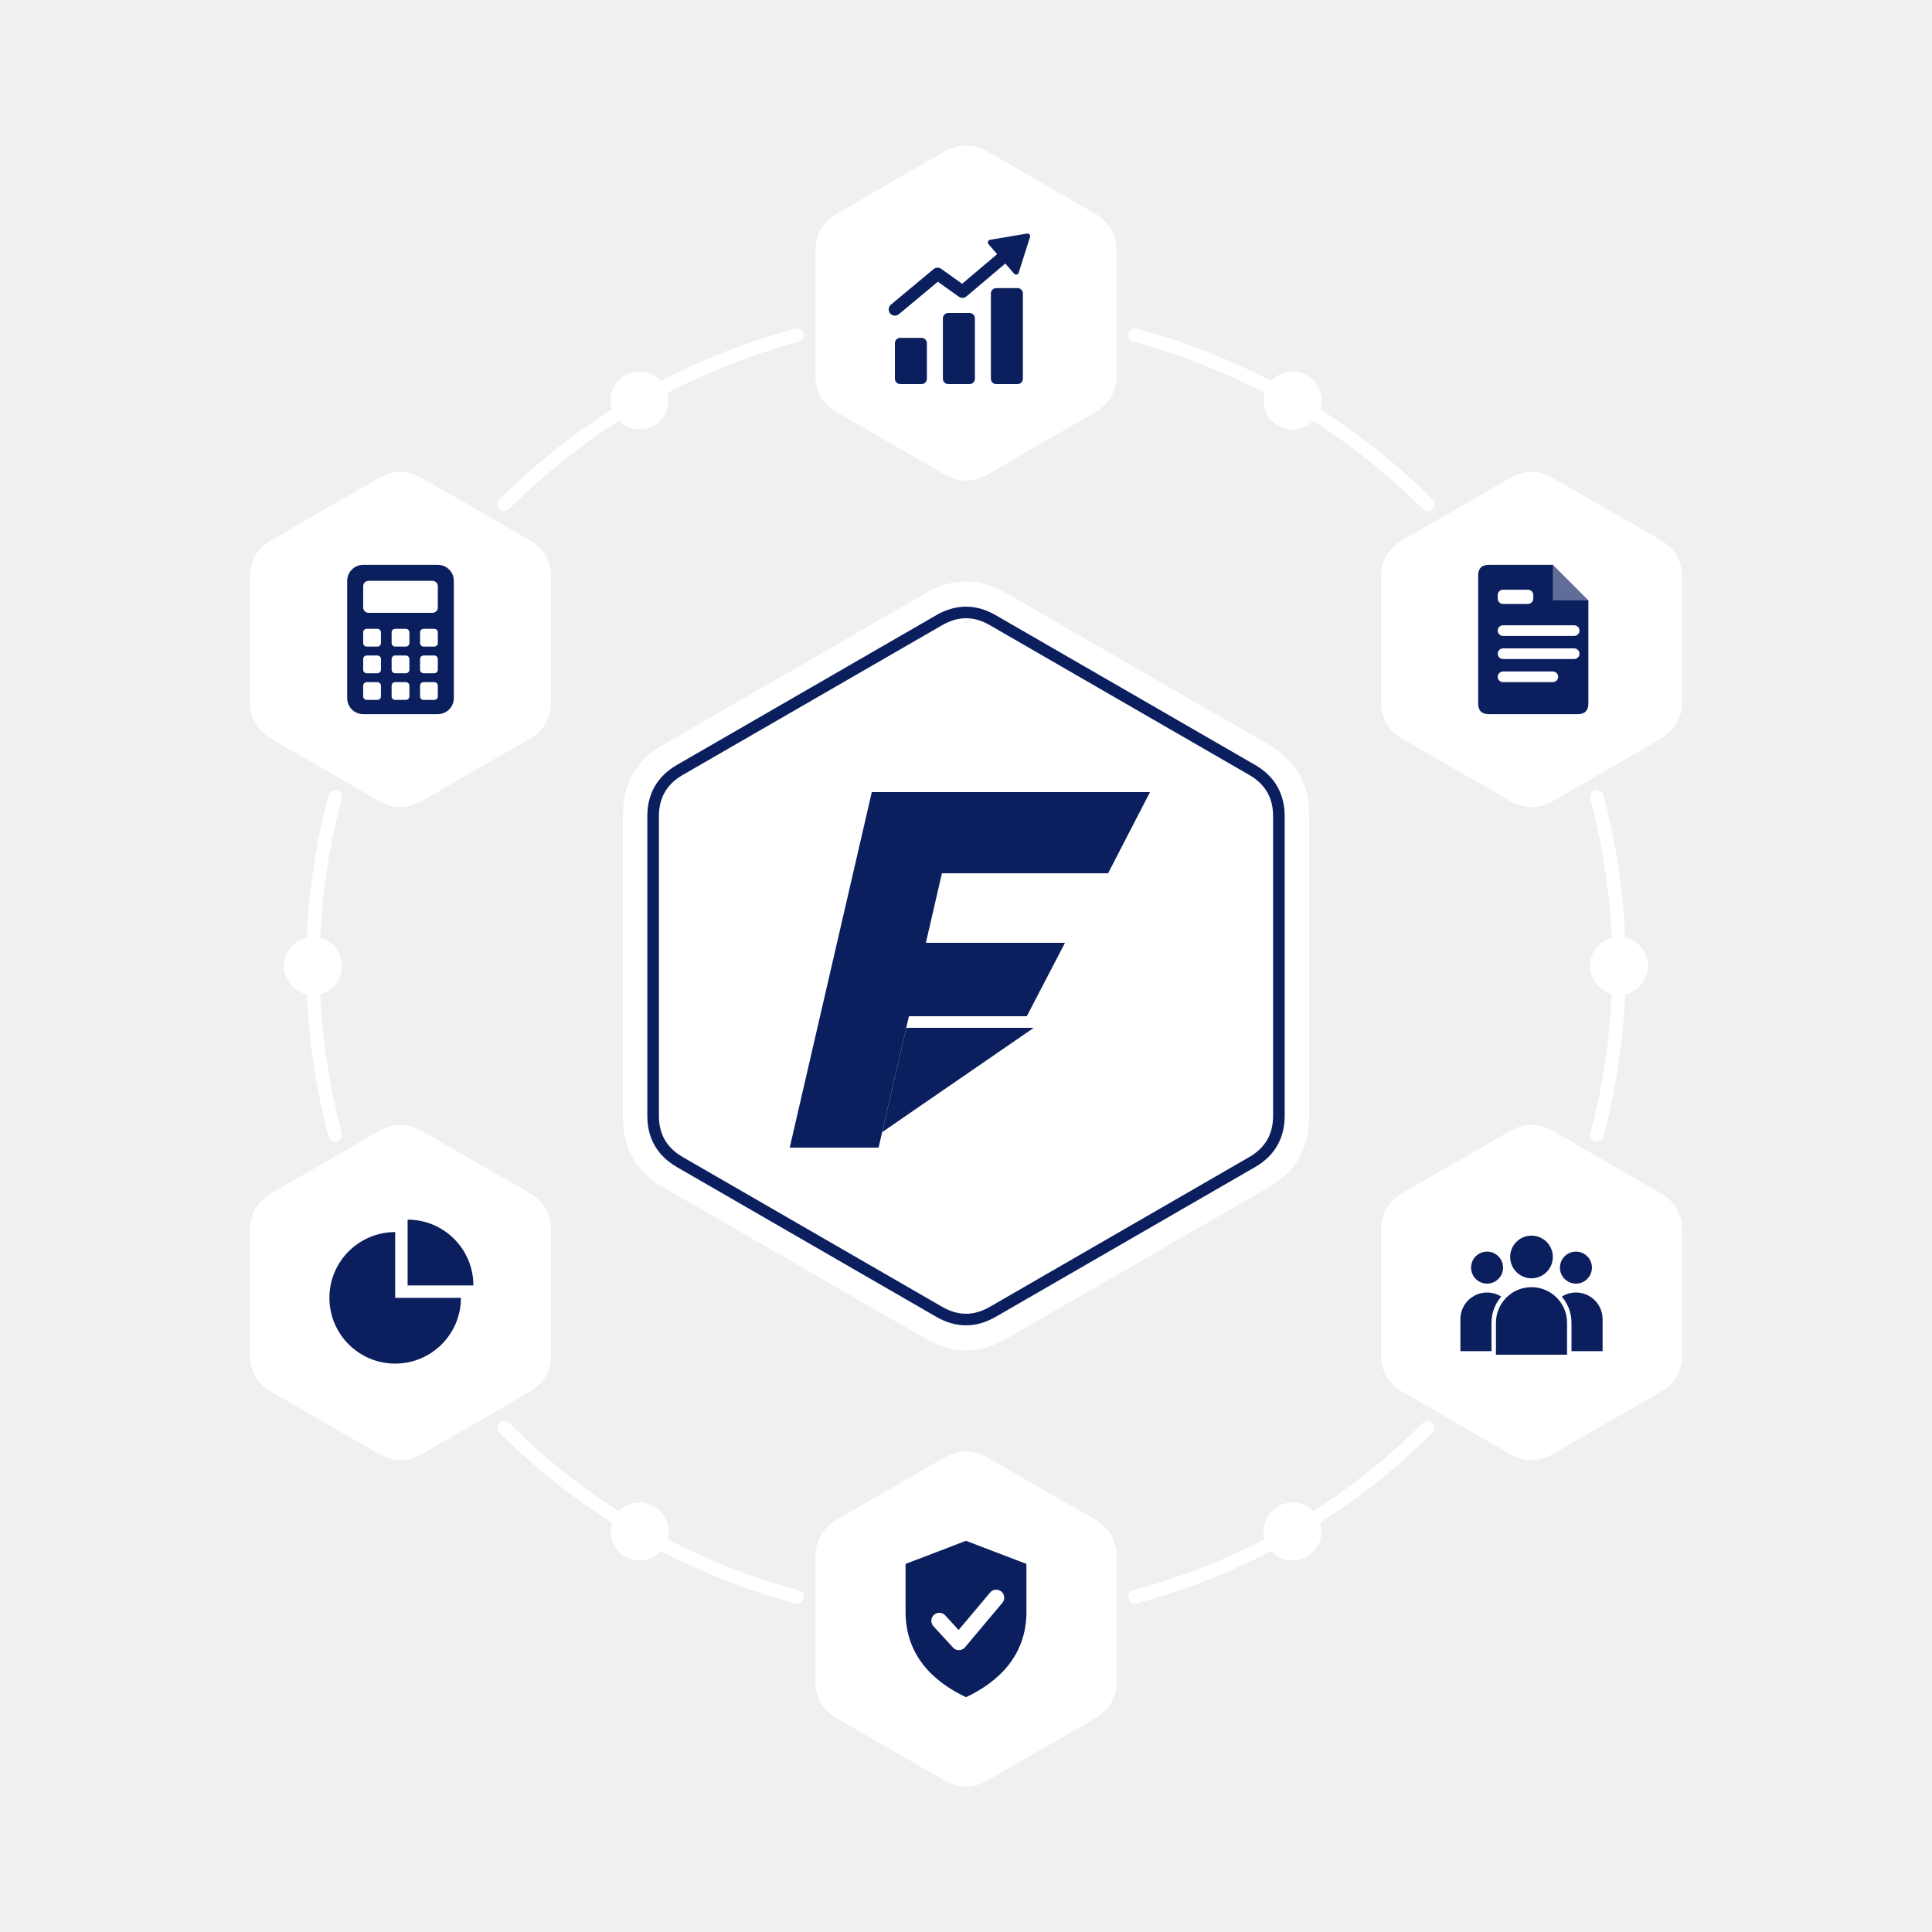
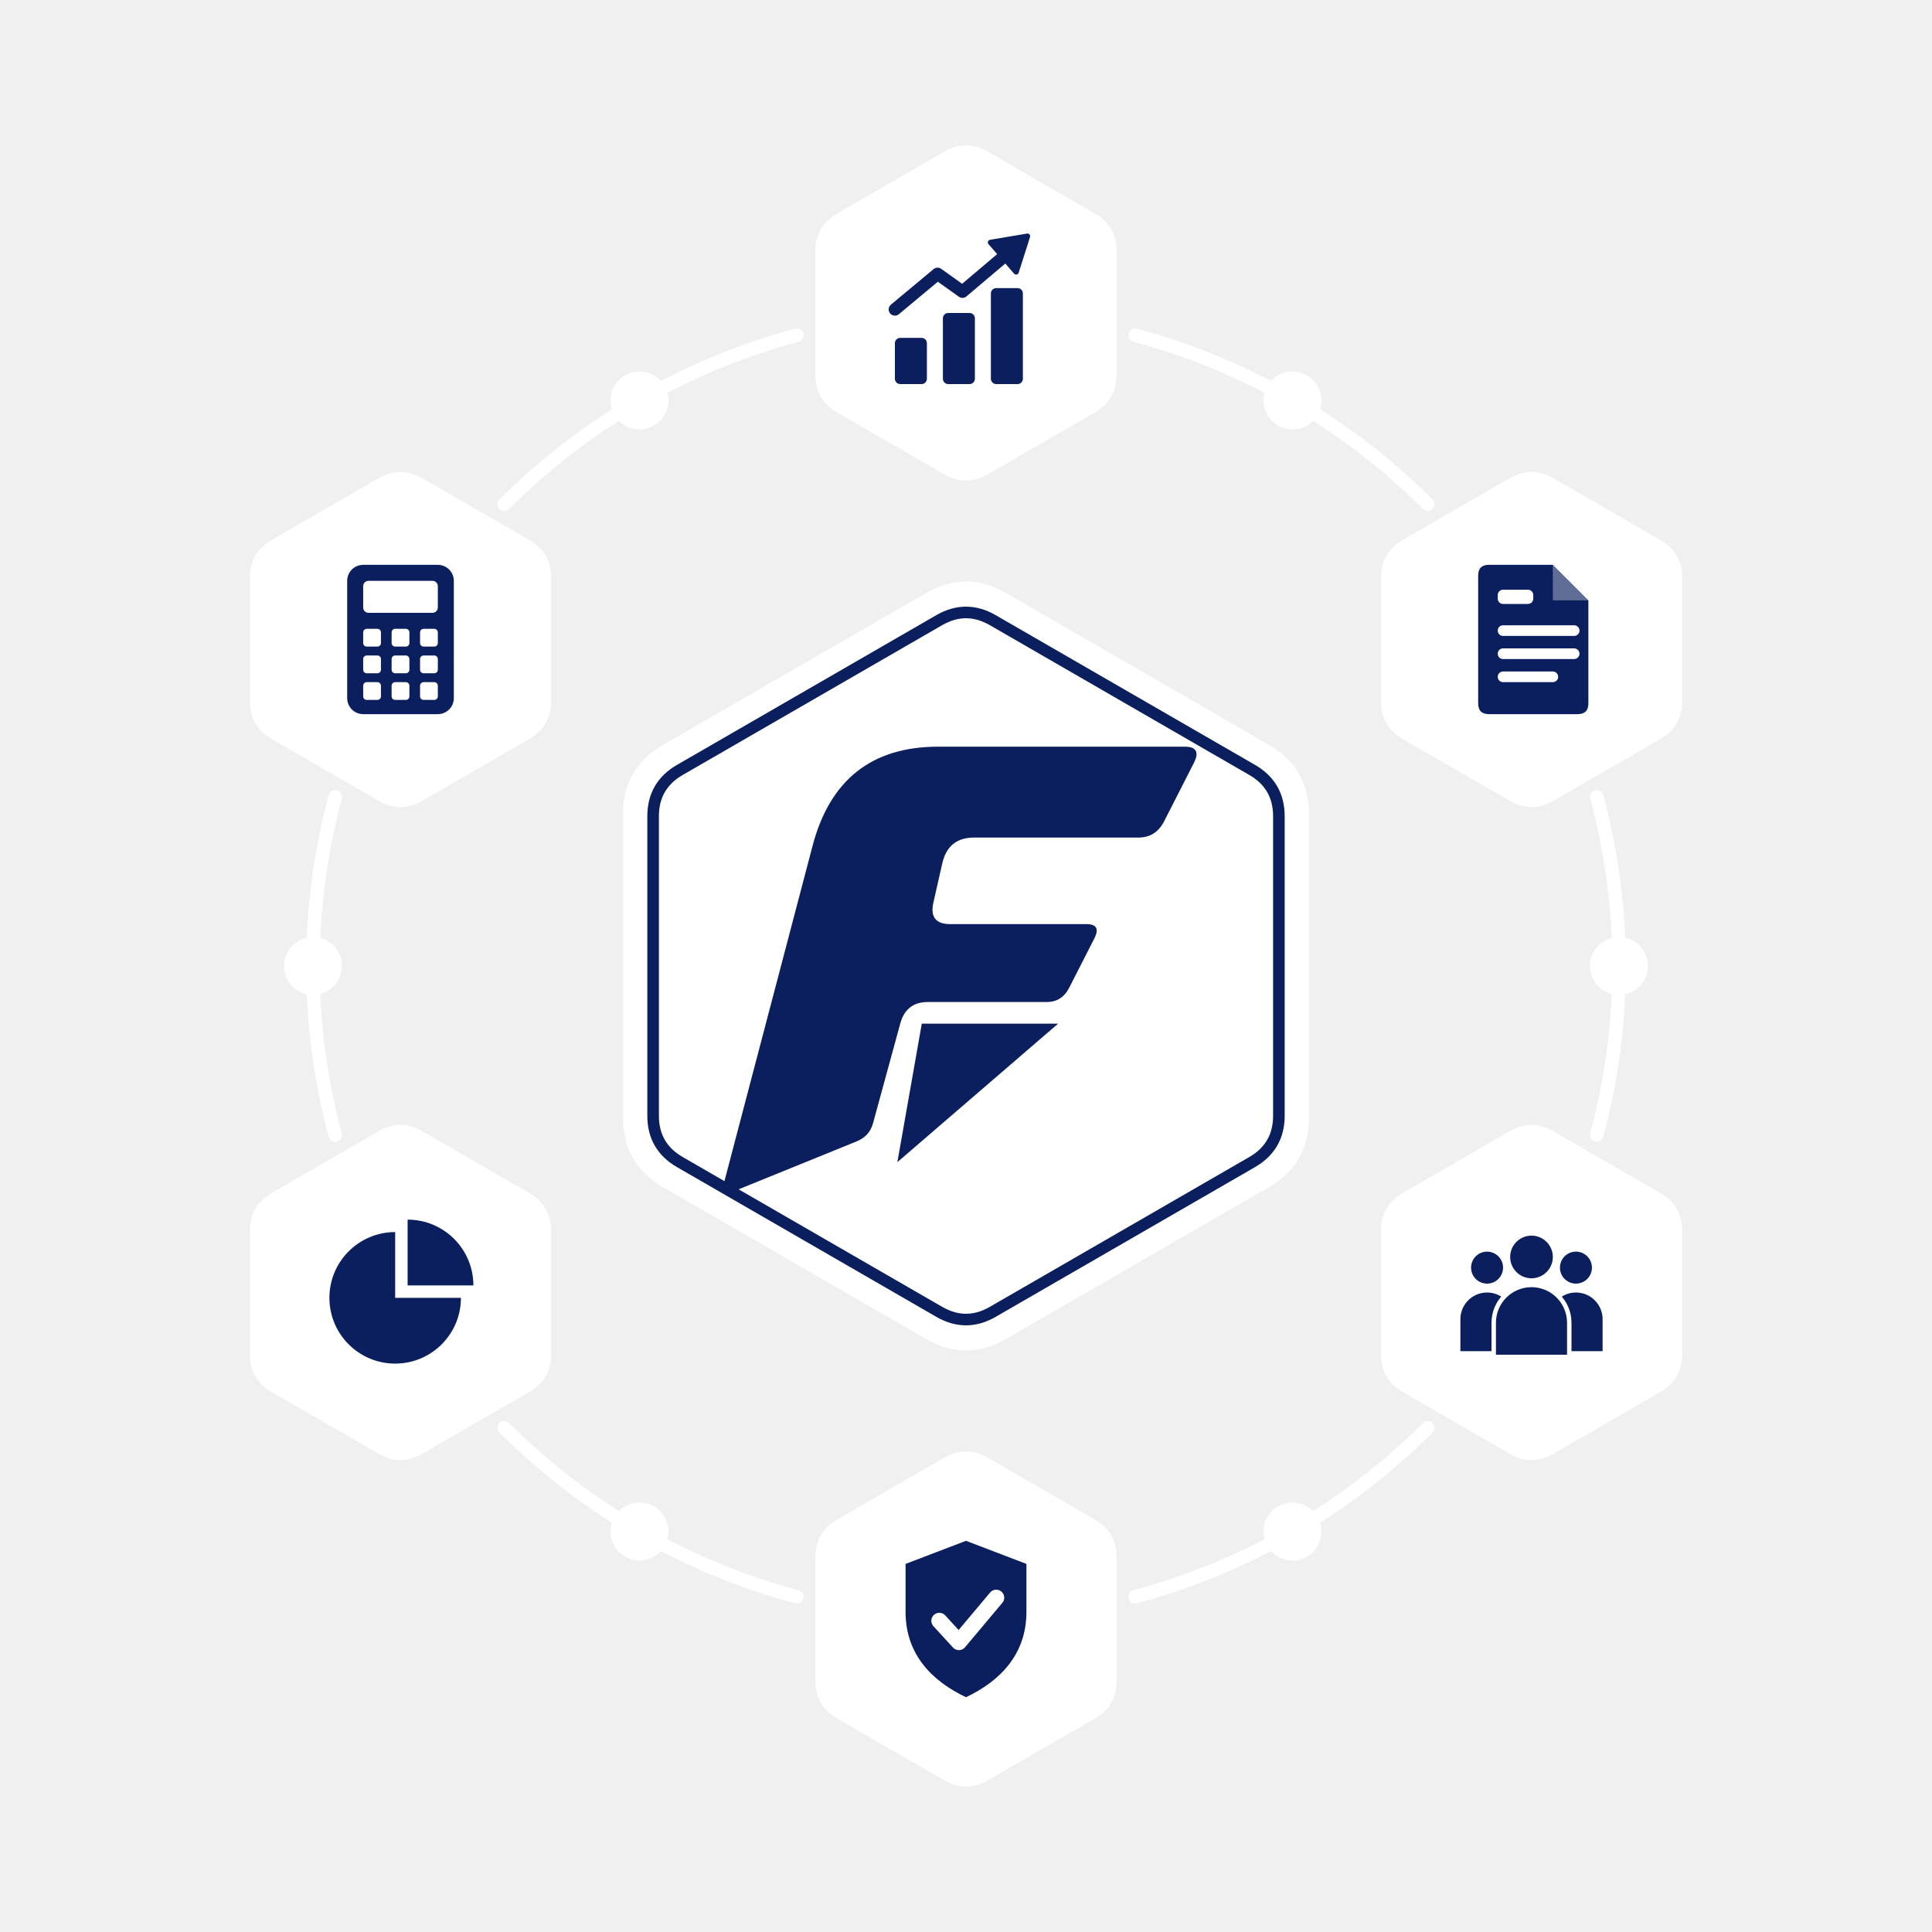
<svg xmlns="http://www.w3.org/2000/svg" viewBox="0 0 1000 1000" width="1000" height="1000">
  <defs>
    <linearGradient id="gGold" x1="0" y1="0" x2="1" y2="1">
      <stop offset="0" stop-color="#FFE29A" />
      <stop offset="0.45" stop-color="#E3A73A" />
      <stop offset="0.7" stop-color="#B9771A" />
      <stop offset="1" stop-color="#F4C766" />
    </linearGradient>
    <linearGradient id="gCore" x1="0.2" y1="0" x2="0.8" y2="1">
      <stop offset="0" stop-color="#2860DA" />
      <stop offset="0.55" stop-color="#0F2C86" />
      <stop offset="1" stop-color="#0A1C5C" />
    </linearGradient>
    <linearGradient id="gCoreRim" x1="0" y1="0" x2="0" y2="1">
      <stop offset="0" stop-color="#2F6BE6" />
      <stop offset="1" stop-color="#0B2370" />
    </linearGradient>
    <linearGradient id="gF" x1="0" y1="0" x2="0" y2="1">
      <stop offset="0" stop-color="#FFFFFF" />
      <stop offset="1" stop-color="#DCE5F5" />
    </linearGradient>
    <linearGradient id="gAcc" x1="0" y1="0" x2="1" y2="1">
      <stop offset="0" stop-color="#FFC24A" />
      <stop offset="1" stop-color="#F06A00" />
    </linearGradient>
    <linearGradient id="gFina" x1="0" y1="0" x2="0" y2="1">
      <stop offset="0" stop-color="#1B4FC4" />
      <stop offset="1" stop-color="#0A1C5C" />
    </linearGradient>
    <linearGradient id="gKop" x1="0" y1="0" x2="0" y2="1">
      <stop offset="0" stop-color="#FFB833" />
      <stop offset="1" stop-color="#EE7400" />
    </linearGradient>
    <linearGradient id="gLineL" x1="0" y1="0" x2="1" y2="0">
      <stop offset="0" stop-color="#E3A73A" stop-opacity="0" />
      <stop offset="1" stop-color="#E3A73A" />
    </linearGradient>
    <linearGradient id="gLineR" x1="0" y1="0" x2="1" y2="0">
      <stop offset="0" stop-color="#E3A73A" />
      <stop offset="1" stop-color="#E3A73A" stop-opacity="0" />
    </linearGradient>
    <radialGradient id="gNodeGold" cx="0.35" cy="0.3" r="0.75">
      <stop offset="0" stop-color="#FFF1C4" />
      <stop offset="0.45" stop-color="#F2B84B" />
      <stop offset="1" stop-color="#B8730F" />
    </radialGradient>
    <radialGradient id="gNodeBlue" cx="0.35" cy="0.3" r="0.75">
      <stop offset="0" stop-color="#9CC0FF" />
      <stop offset="0.45" stop-color="#2D64DC" />
      <stop offset="1" stop-color="#0B2370" />
    </radialGradient>
    <linearGradient id="gShine" x1="0" y1="0" x2="0" y2="1">
      <stop offset="0" stop-color="#FFFFFF" stop-opacity="0.22" />
      <stop offset="1" stop-color="#FFFFFF" stop-opacity="0" />
    </linearGradient>
    <linearGradient id="gS0" x1="0.1" y1="0" x2="0.9" y2="1">
      <stop offset="0" stop-color="#FFB52E" />
      <stop offset="1" stop-color="#E26B00" />
    </linearGradient>
    <linearGradient id="gS1" x1="0.1" y1="0" x2="0.9" y2="1">
      <stop offset="0" stop-color="#1BA79E" />
      <stop offset="1" stop-color="#0A5F5B" />
    </linearGradient>
    <linearGradient id="gS2" x1="0.1" y1="0" x2="0.9" y2="1">
      <stop offset="0" stop-color="#E8504F" />
      <stop offset="1" stop-color="#9C1B28" />
    </linearGradient>
    <linearGradient id="gS3" x1="0.1" y1="0" x2="0.9" y2="1">
      <stop offset="0" stop-color="#2C64E0" />
      <stop offset="1" stop-color="#0D2A85" />
    </linearGradient>
    <linearGradient id="gS4" x1="0.1" y1="0" x2="0.9" y2="1">
      <stop offset="0" stop-color="#9058E0" />
      <stop offset="1" stop-color="#4B2192" />
    </linearGradient>
    <linearGradient id="gS5" x1="0.1" y1="0" x2="0.9" y2="1">
      <stop offset="0" stop-color="#2F7BE8" />
      <stop offset="1" stop-color="#123F9E" />
    </linearGradient>
    <clipPath id="cCore">
      <path d="M512.12,328.00 Q500.00,321.00 487.88,328.00 L357.11,403.50 Q344.98,410.50 344.98,424.50 L344.98,575.50 Q344.98,589.50 357.11,596.50 L487.88,672.00 Q500.00,679.00 512.12,672.00 L642.89,596.50 Q655.02,589.50 655.02,575.50 L655.02,424.50 Q655.02,410.50 642.89,403.50 Z" />
    </clipPath>
    <clipPath id="cS0">
      <path d="M508.66,83.00 Q500.00,78.00 491.34,83.00 L435.91,115.00 Q427.25,120.00 427.25,130.00 L427.25,194.00 Q427.25,204.00 435.91,209.00 L491.34,241.00 Q500.00,246.00 508.66,241.00 L564.09,209.00 Q572.75,204.00 572.75,194.00 L572.75,130.00 Q572.75,120.00 564.09,115.00 Z" />
    </clipPath>
    <clipPath id="cS1">
      <path d="M801.38,252.00 Q792.72,247.00 784.06,252.00 L728.63,284.00 Q719.97,289.00 719.97,299.00 L719.97,363.00 Q719.97,373.00 728.63,378.00 L784.06,410.00 Q792.72,415.00 801.38,410.00 L856.80,378.00 Q865.46,373.00 865.46,363.00 L865.46,299.00 Q865.46,289.00 856.80,284.00 Z" />
    </clipPath>
    <clipPath id="cS2">
      <path d="M801.38,590.00 Q792.72,585.00 784.06,590.00 L728.63,622.00 Q719.97,627.00 719.97,637.00 L719.97,701.00 Q719.97,711.00 728.63,716.00 L784.06,748.00 Q792.72,753.00 801.38,748.00 L856.80,716.00 Q865.46,711.00 865.46,701.00 L865.46,637.00 Q865.46,627.00 856.80,622.00 Z" />
    </clipPath>
    <clipPath id="cS3">
      <path d="M508.66,759.00 Q500.00,754.00 491.34,759.00 L435.91,791.00 Q427.25,796.00 427.25,806.00 L427.25,870.00 Q427.25,880.00 435.91,885.00 L491.34,917.00 Q500.00,922.00 508.66,917.00 L564.09,885.00 Q572.75,880.00 572.75,870.00 L572.75,806.00 Q572.75,796.00 564.09,791.00 Z" />
    </clipPath>
    <clipPath id="cS4">
      <path d="M215.94,590.00 Q207.28,585.00 198.62,590.00 L143.20,622.00 Q134.54,627.00 134.54,637.00 L134.54,701.00 Q134.54,711.00 143.20,716.00 L198.62,748.00 Q207.28,753.00 215.94,748.00 L271.37,716.00 Q280.03,711.00 280.03,701.00 L280.03,637.00 Q280.03,627.00 271.37,622.00 Z" />
    </clipPath>
    <clipPath id="cS5">
      <path d="M215.94,252.00 Q207.28,247.00 198.62,252.00 L143.20,284.00 Q134.54,289.00 134.54,299.00 L134.54,363.00 Q134.54,373.00 143.20,378.00 L198.62,410.00 Q207.28,415.00 215.94,410.00 L271.37,378.00 Q280.03,373.00 280.03,363.00 L280.03,299.00 Q280.03,289.00 271.37,284.00 Z" />
    </clipPath>
  </defs>
  <g transform="translate(0,0)">
    <path d="M739.0,261.0 A338,338 0 0 0 587.5,173.5" fill="none" stroke="#FFFFFF" stroke-width="7" stroke-linecap="round" />
    <path d="M412.5,173.5 A338,338 0 0 0 261.0,261.0" fill="none" stroke="#FFFFFF" stroke-width="7" stroke-linecap="round" />
    <path d="M173.5,412.5 A338,338 0 0 0 173.5,587.5" fill="none" stroke="#FFFFFF" stroke-width="7" stroke-linecap="round" />
    <path d="M261.0,739.0 A338,338 0 0 0 412.5,826.5" fill="none" stroke="#FFFFFF" stroke-width="7" stroke-linecap="round" />
    <path d="M587.5,826.5 A338,338 0 0 0 739.0,739.0" fill="none" stroke="#FFFFFF" stroke-width="7" stroke-linecap="round" />
    <path d="M826.5,587.5 A338,338 0 0 0 826.5,412.5" fill="none" stroke="#FFFFFF" stroke-width="7" stroke-linecap="round" />
    <circle cx="838.0" cy="500.0" r="15" fill="#FFFFFF" />
    <circle cx="669.0" cy="207.3" r="15" fill="#FFFFFF" />
    <circle cx="331.0" cy="207.3" r="15" fill="#FFFFFF" />
    <circle cx="162.0" cy="500.0" r="15" fill="#FFFFFF" />
    <circle cx="331.0" cy="792.7" r="15" fill="#FFFFFF" />
    <circle cx="669.0" cy="792.7" r="15" fill="#FFFFFF" />
  </g>
  <g transform="translate(0,0)">
    <path d="M520.78,307.00 Q500.00,295.00 479.22,307.00 L343.25,385.50 Q322.46,397.50 322.46,421.50 L322.46,578.50 Q322.46,602.50 343.25,614.50 L479.22,693.00 Q500.00,705.00 520.78,693.00 L656.75,614.50 Q677.54,602.50 677.54,578.50 L677.54,421.50 Q677.54,397.50 656.75,385.50 Z" fill="#FFFFFF" />
    <path d="M513.86,321.00 Q500.00,313.00 486.14,321.00 L351.91,398.50 Q338.05,406.50 338.05,422.50 L338.05,577.50 Q338.05,593.50 351.91,601.50 L486.14,679.00 Q500.00,687.00 513.86,679.00 L648.09,601.50 Q661.95,593.50 661.95,577.50 L661.95,422.50 Q661.95,406.50 648.09,398.50 Z" fill="none" stroke="#0B1F5E" stroke-width="6" />
  </g>
  <g transform="translate(0,0)">
    <path d="M511.26,78.50 Q500.00,72.00 488.74,78.50 L433.32,110.50 Q422.06,117.00 422.06,130.00 L422.06,194.00 Q422.06,207.00 433.32,213.50 L488.74,245.50 Q500.00,252.00 511.26,245.50 L566.68,213.50 Q577.94,207.00 577.94,194.00 L577.94,130.00 Q577.94,117.00 566.68,110.50 Z" fill="#FFFFFF" />
    <g transform="translate(500.0,162.0) scale(0.92)">
      <rect x="-40" y="14" width="18" height="26" rx="3" fill="#0B1F5E" />
      <rect x="-13" y="0" width="18" height="40" rx="3" fill="#0B1F5E" />
      <rect x="14" y="-14" width="18" height="54" rx="3" fill="#0B1F5E" />
      <polyline points="-40,-2 -16,-22 -2,-12 24,-34" fill="none" stroke="#0B1F5E" stroke-width="7" stroke-linecap="round" stroke-linejoin="round" />
      <polygon points="34.6,-43.2 28.2,-23.1 13.8,-39.7" fill="#0B1F5E" stroke="#0B1F5E" stroke-width="3" stroke-linejoin="round" />
    </g>
  </g>
  <g transform="translate(0,0)">
    <path d="M803.97,247.50 Q792.72,241.00 781.46,247.50 L726.03,279.50 Q714.77,286.00 714.77,299.00 L714.77,363.00 Q714.77,376.00 726.03,382.50 L781.46,414.50 Q792.72,421.00 803.97,414.50 L859.40,382.50 Q870.66,376.00 870.66,363.00 L870.66,299.00 Q870.66,286.00 859.40,279.50 Z" fill="#FFFFFF" />
    <g transform="translate(792.7,331.0) scale(0.92)">
      <path d="M-30,-36 Q-30,-42 -24,-42 H12 L32,-22 V36 Q32,42 26,42 H-24 Q-30,42 -30,36 Z" fill="#0B1F5E" />
      <path d="M12,-42 V-22 H32 Z" fill="#FFFFFF" opacity="0.35" />
      <rect x="-19" y="-8" width="46" height="6" rx="3" fill="#FFFFFF" />
      <rect x="-19" y="5" width="46" height="6" rx="3" fill="#FFFFFF" />
      <rect x="-19" y="18" width="34" height="6" rx="3" fill="#FFFFFF" />
      <rect x="-19" y="-28" width="20" height="8" rx="3" fill="#FFFFFF" />
    </g>
  </g>
  <g transform="translate(0,0)">
    <path d="M803.97,585.50 Q792.72,579.00 781.46,585.50 L726.03,617.50 Q714.77,624.00 714.77,637.00 L714.77,701.00 Q714.77,714.00 726.03,720.50 L781.46,752.50 Q792.72,759.00 803.97,752.50 L859.40,720.50 Q870.66,714.00 870.66,701.00 L870.66,637.00 Q870.66,624.00 859.40,617.50 Z" fill="#FFFFFF" />
    <g transform="translate(792.7,669.0) scale(0.92)">
      <circle cx="-25" cy="-14" r="9" fill="#0B1F5E" />
      <path d="M-40,33 L-40,15 A15,15 0 0 1 -10,15 L-10,33 Z" fill="#0B1F5E" />
      <circle cx="25" cy="-14" r="9" fill="#0B1F5E" />
      <path d="M10,33 L10,15 A15,15 0 0 1 40,15 L40,33 Z" fill="#0B1F5E" />
      <g stroke="#FFFFFF" stroke-width="5">
        <circle cx="0" cy="-20" r="12" fill="#0B1F5E" />
        <path d="M-20,35 L-20,17 A20,20 0 0 1 20,17 L20,35 Z" fill="#0B1F5E" />
      </g>
      <circle cx="0" cy="-20" r="12" fill="#0B1F5E" />
      <path d="M-20,35 L-20,17 A20,20 0 0 1 20,17 L20,35 Z" fill="#0B1F5E" />
    </g>
  </g>
  <g transform="translate(0,0)">
    <path d="M511.26,754.50 Q500.00,748.00 488.74,754.50 L433.32,786.50 Q422.06,793.00 422.06,806.00 L422.06,870.00 Q422.06,883.00 433.32,889.50 L488.74,921.50 Q500.00,928.00 511.26,921.50 L566.68,889.50 Q577.94,883.00 577.94,870.00 L577.94,806.00 Q577.94,793.00 566.68,786.50 Z" fill="#FFFFFF" />
    <g transform="translate(500.0,838.0) scale(0.92)">
      <path d="M0,-44 L34,-31 V-4 C34,20 19,35 0,44 C-19,35 -34,20 -34,-4 V-31 Z" fill="#0B1F5E" />
      <polyline points="-15,1 -4,13 17,-12" fill="none" stroke="#FFFFFF" stroke-width="9" stroke-linecap="round" stroke-linejoin="round" />
    </g>
  </g>
  <g transform="translate(0,0)">
    <path d="M218.54,585.50 Q207.28,579.00 196.03,585.50 L140.60,617.50 Q129.34,624.00 129.34,637.00 L129.34,701.00 Q129.34,714.00 140.60,720.50 L196.03,752.50 Q207.28,759.00 218.54,752.50 L273.97,720.50 Q285.23,714.00 285.23,701.00 L285.23,637.00 Q285.23,624.00 273.97,617.50 Z" fill="#FFFFFF" />
    <g transform="translate(207.3,669.0) scale(0.92)">
      <path d="M-3,3 L-3,-34 A37,37 0 1 0 34,3 Z" fill="#0B1F5E" />
      <path d="M4,-4 L4,-41 A37,37 0 0 1 41,-4 Z" fill="#0B1F5E" />
    </g>
  </g>
  <g transform="translate(0,0)">
    <path d="M218.54,247.50 Q207.28,241.00 196.03,247.50 L140.60,279.50 Q129.34,286.00 129.34,299.00 L129.34,363.00 Q129.34,376.00 140.60,382.50 L196.03,414.50 Q207.28,421.00 218.54,414.50 L273.97,382.50 Q285.23,376.00 285.23,363.00 L285.23,299.00 Q285.23,286.00 273.97,279.50 Z" fill="#FFFFFF" />
    <g transform="translate(207.3,331.0) scale(0.92)">
      <rect x="-30" y="-42" width="60" height="84" rx="9" fill="#0B1F5E" />
      <rect x="-21" y="-33" width="42" height="18" rx="3" fill="#FFFFFF" />
      <rect x="-21" y="-6" width="10" height="10" rx="2" fill="#FFFFFF" />
      <rect x="-5" y="-6" width="10" height="10" rx="2" fill="#FFFFFF" />
      <rect x="11" y="-6" width="10" height="10" rx="2" fill="#FFFFFF" />
      <rect x="-21" y="9" width="10" height="10" rx="2" fill="#FFFFFF" />
      <rect x="-5" y="9" width="10" height="10" rx="2" fill="#FFFFFF" />
      <rect x="11" y="9" width="10" height="10" rx="2" fill="#FFFFFF" />
      <rect x="-21" y="24" width="10" height="10" rx="2" fill="#FFFFFF" />
      <rect x="-5" y="24" width="10" height="10" rx="2" fill="#FFFFFF" />
      <rect x="11" y="24" width="10" height="10" rx="2" fill="#FFFFFF" />
    </g>
  </g>
  <g transform="translate(0,0)">
-     <g transform="translate(496,502) skewX(-13)">
-       <path d="M-66,-92 H-20 V92 H-66 Z M-20,-92 H78 L66,-50 H-20 Z M-20,-14 H52 L41,24 H-20 Z" fill="#0B1F5E" />
-       <path d="M-20,30 H46 L-20,84 Z" fill="#0B1F5E" />
+     <g transform="translate(498,494) scale(1.12) skewX(-10)">
+       <path d="M-77.97,-50.17 Q-74,-96 -28.00,-96.00 L86.00,-96.00 Q94,-96 91.47,-88.41 L82.53,-61.59 Q80,-54 72.00,-54.00 L-4.00,-54.00 Q-16,-54 -16.60,-42.01 L-17.50,-23.99 Q-18,-14 -8.00,-14.00 L55.00,-14.00 Q62,-14 59.79,-7.36 L52.21,15.36 Q50,22 43.00,22.00 L-12.00,22.00 Q-22,22 -22.96,31.95 L-27.42,78.03 Q-28,84 -33.50,86.40 L-84.67,108.79 Q-92,112 -91.31,104.03 Z" fill="#0B1F5E" />
+       <path d="M-13,32 H50 L-13,96 Z" fill="#0B1F5E" />
    </g>
  </g>
</svg>
